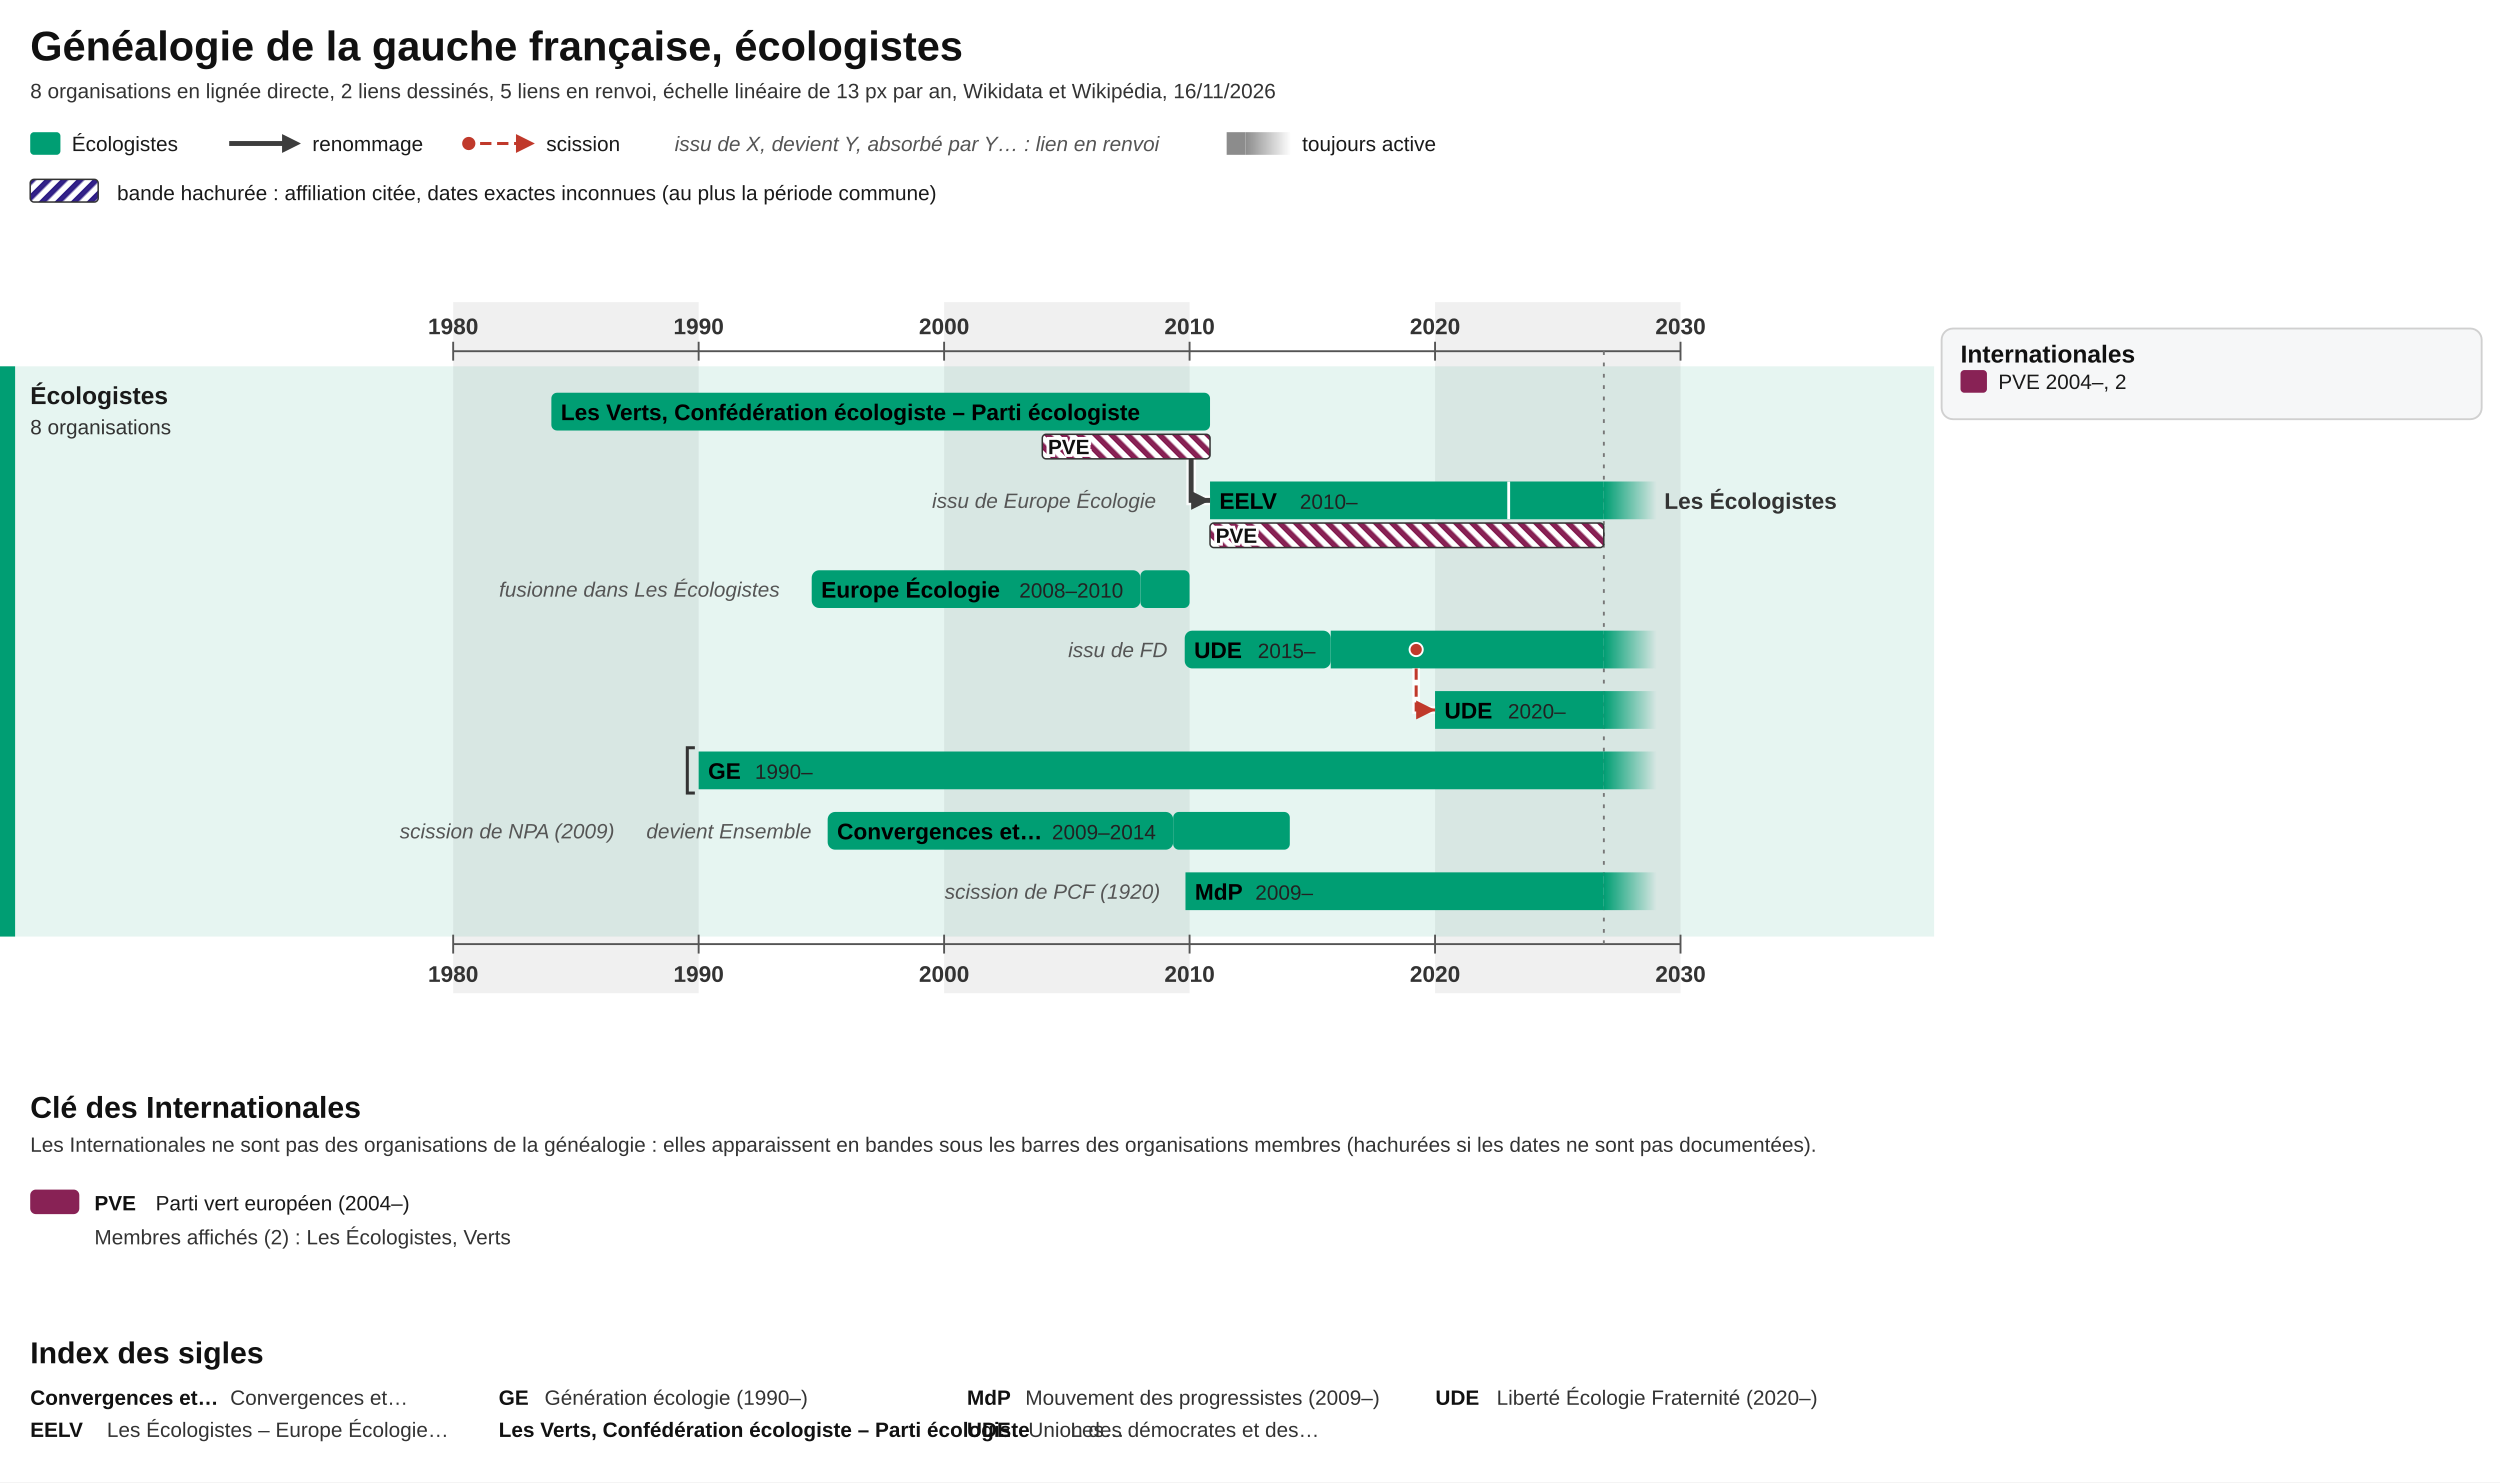
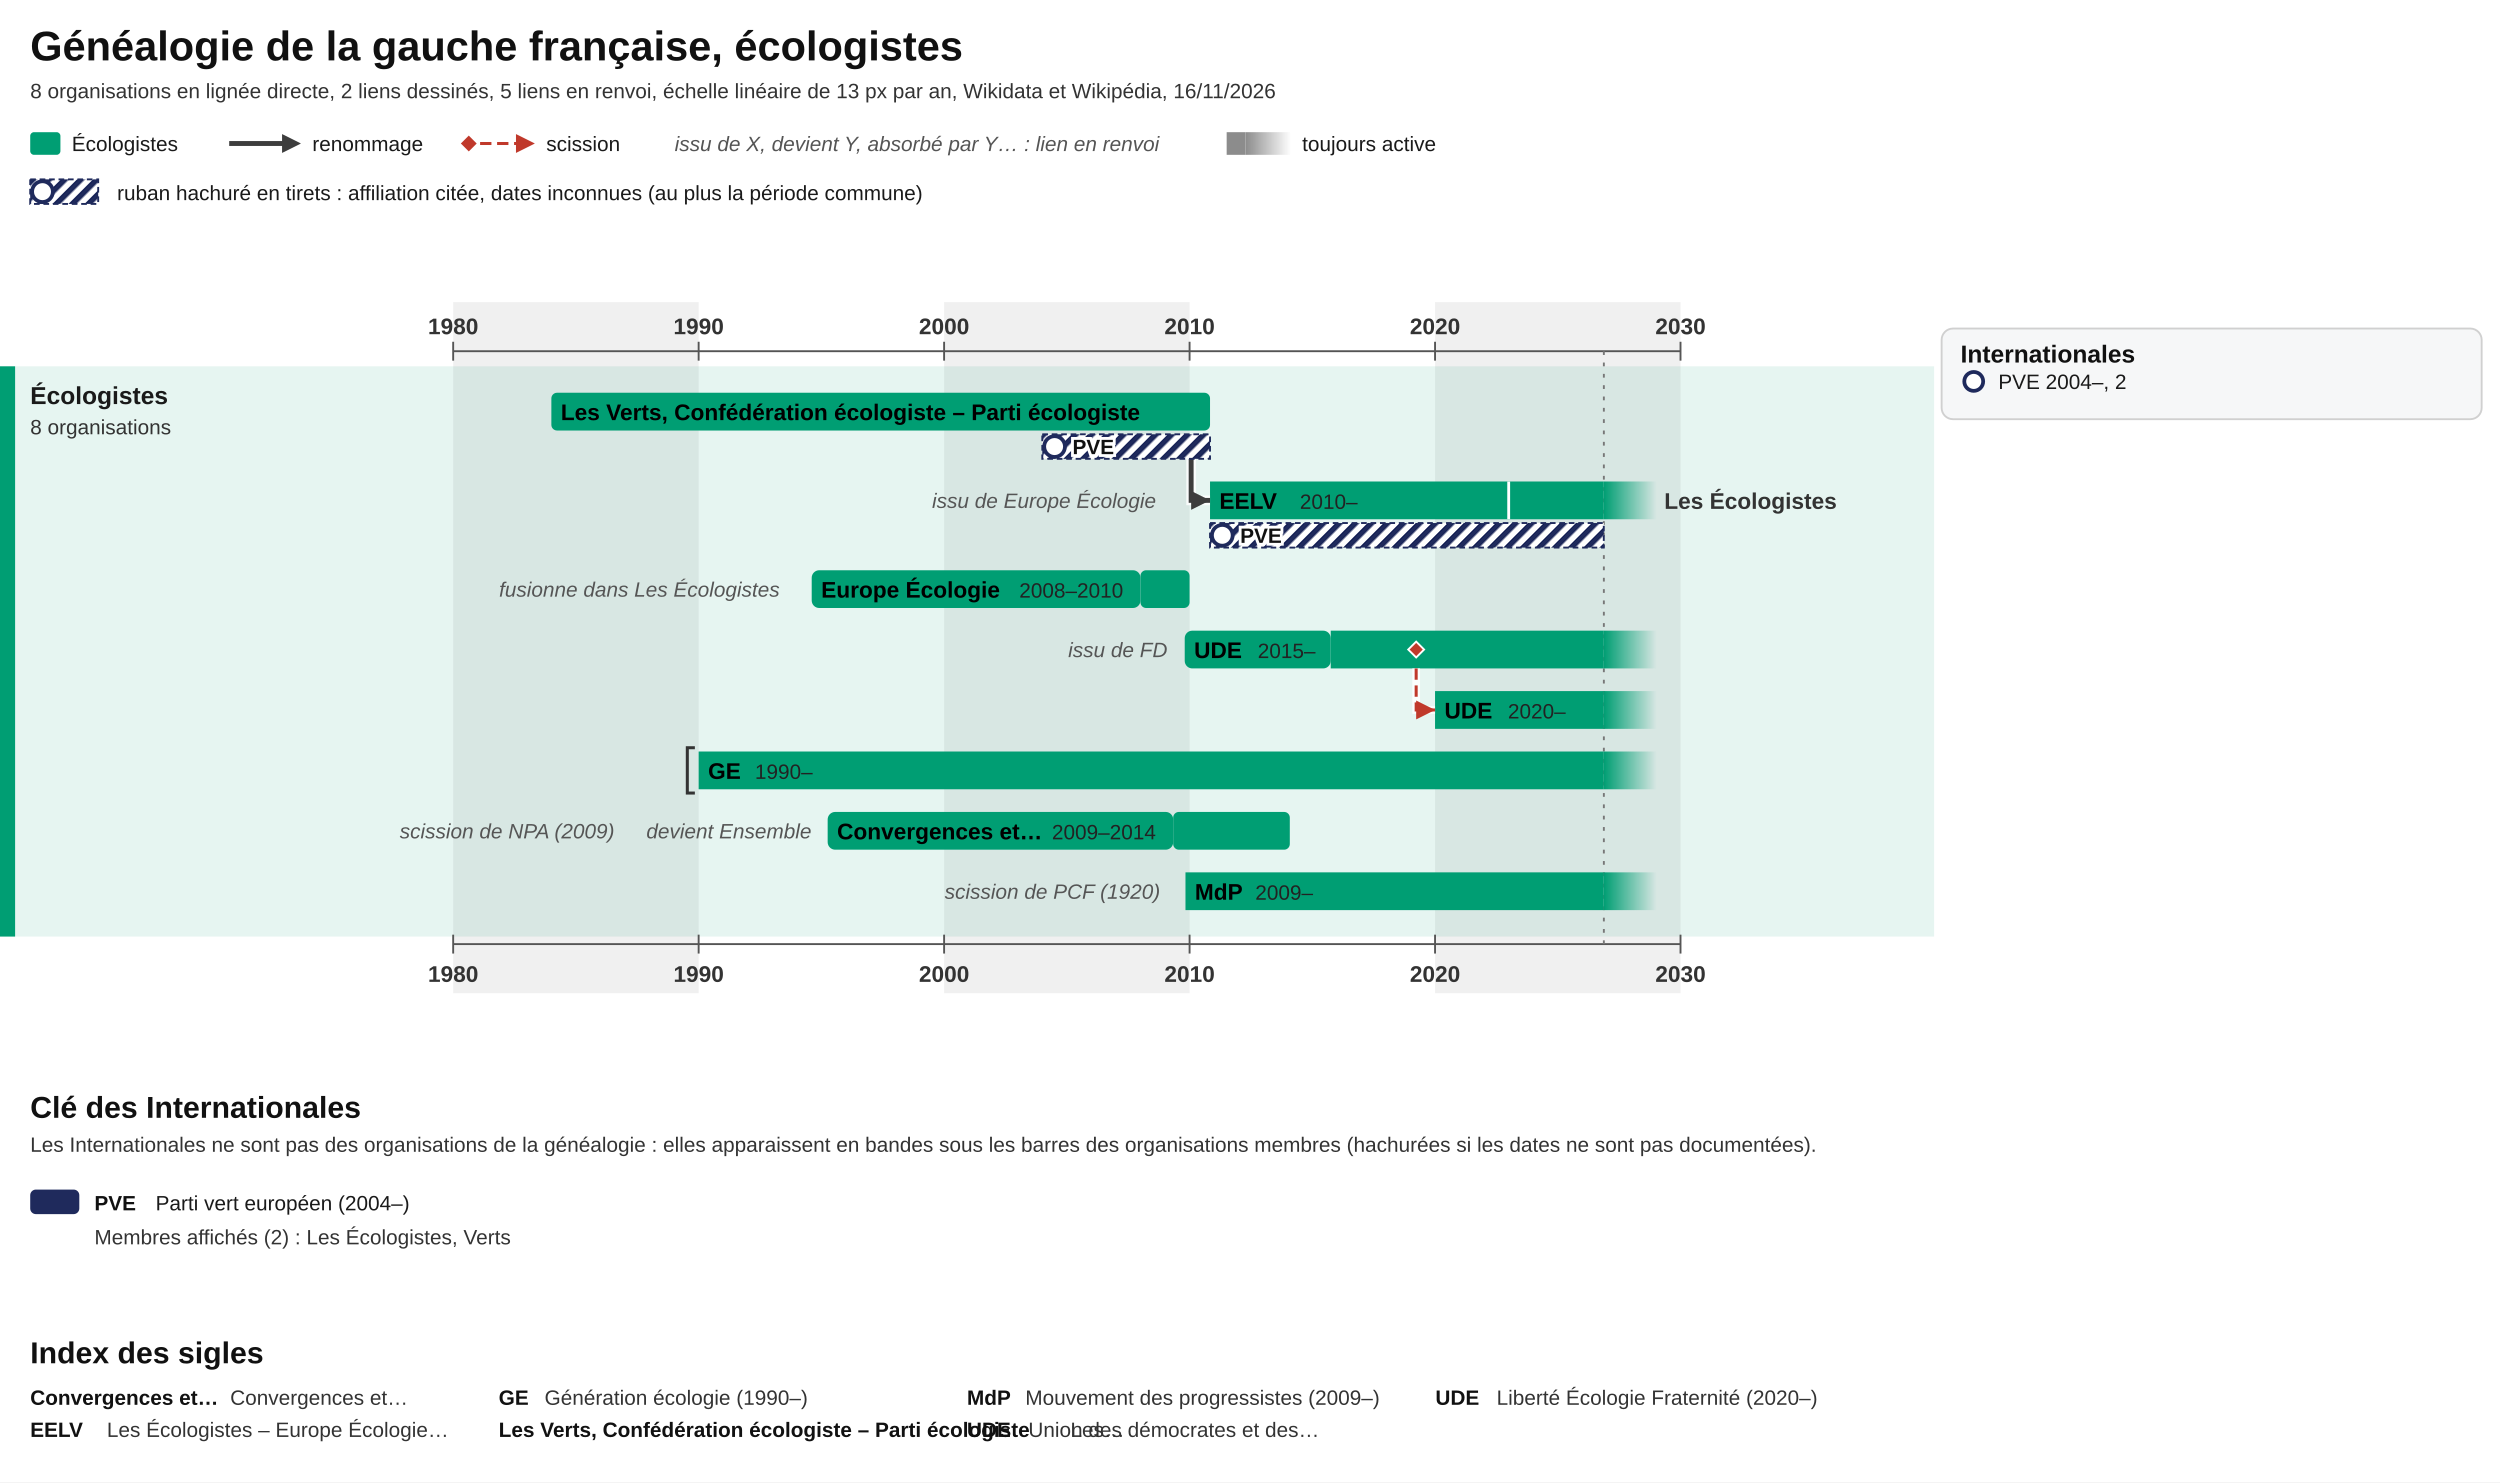
<svg xmlns="http://www.w3.org/2000/svg" id="arbre" width="1324" height="785" viewBox="0 0 1324 785" data-x0="240" data-t0="1980" data-ppa="13.0" data-aujourdhui="2026.8744" data-min-w="6" data-seuil-annees="40" data-seuil-voies="2" data-seuil-rangs="6" data-cassure="" data-cassure-px="44" data-degrade="28" data-n-barres="8" data-vue-famille="oui" font-family="Arial, Helvetica, sans-serif">
  <defs>
    <linearGradient id="g-009E73">
      <stop offset="0" stop-color="#009E73" />
      <stop offset="1" stop-color="#009E73" stop-opacity="0" />
    </linearGradient>
    <linearGradient id="g-8C8C8C">
      <stop offset="0" stop-color="#8C8C8C" />
      <stop offset="1" stop-color="#8C8C8C" stop-opacity="0" />
    </linearGradient>
-     <pattern id="h-882255-m" width="6" height="6" patternUnits="userSpaceOnUse" patternTransform="rotate(-45)">
-       <rect width="6" height="6" fill="#FFFFFF" />
-       <rect width="3" height="6" fill="#882255" />
-     </pattern>
    <pattern id="h-332288" width="6" height="6" patternUnits="userSpaceOnUse" patternTransform="rotate(45)">
      <rect width="6" height="6" fill="#FFFFFF" />
      <rect width="3" height="6" fill="#332288" />
+     </pattern>
+     <pattern id="h-1F2A5C" width="6" height="6" patternUnits="userSpaceOnUse" patternTransform="rotate(45)">
+       <rect width="6" height="6" fill="#FFFFFF" />
+       <rect width="3" height="6" fill="#1F2A5C" />
    </pattern>
  </defs>
  <rect width="1324" height="785" fill="#FFFFFF" />
  <g class="voie" data-voie="0" data-cle="écologistes">
    <rect class="fond-voie" x="0" y="194.0" width="1024.3" height="302.0" fill="#E6F5F1" />
    <rect class="bord-voie" x="0" y="194.0" width="8" height="302.0" fill="#009E73" />
    <text x="16.0" y="214.0" font-size="13" font-family="Arial, Helvetica, sans-serif" font-weight="bold" fill="#1A1A1A" text-anchor="start" class="voie-t">Écologistes</text>
    <text x="16.0" y="230.0" font-size="11" font-family="Arial, Helvetica, sans-serif" fill="#333333" text-anchor="start" class="voie-t">8 organisations</text>
  </g>
  <rect class="bande-decennie" x="240.0" y="160.0" width="130.0" height="366.0" fill="#000000" fill-opacity="0.06" />
  <rect class="bande-decennie" x="500.0" y="160.0" width="130.0" height="366.0" fill="#000000" fill-opacity="0.06" />
  <rect class="bande-decennie" x="760.0" y="160.0" width="130.0" height="366.0" fill="#000000" fill-opacity="0.06" />
  <g class="axe-haut">
    <line x1="240.0" x2="890.0" y1="186.0" y2="186.0" stroke="#555555" />
    <line x1="240.0" x2="240.0" y1="181.0" y2="191.0" stroke="#555555" />
    <text x="240.0" y="177.0" font-size="12" font-family="Arial, Helvetica, sans-serif" font-weight="bold" fill="#333333" text-anchor="middle" class="axe-t">1980</text>
    <line x1="370.0" x2="370.0" y1="181.0" y2="191.0" stroke="#555555" />
    <text x="370.0" y="177.0" font-size="12" font-family="Arial, Helvetica, sans-serif" font-weight="bold" fill="#333333" text-anchor="middle" class="axe-t">1990</text>
    <line x1="500.0" x2="500.0" y1="181.0" y2="191.0" stroke="#555555" />
    <text x="500.0" y="177.0" font-size="12" font-family="Arial, Helvetica, sans-serif" font-weight="bold" fill="#333333" text-anchor="middle" class="axe-t">2000</text>
    <line x1="630.0" x2="630.0" y1="181.0" y2="191.0" stroke="#555555" />
    <text x="630.0" y="177.0" font-size="12" font-family="Arial, Helvetica, sans-serif" font-weight="bold" fill="#333333" text-anchor="middle" class="axe-t">2010</text>
    <line x1="760.0" x2="760.0" y1="181.0" y2="191.0" stroke="#555555" />
    <text x="760.0" y="177.0" font-size="12" font-family="Arial, Helvetica, sans-serif" font-weight="bold" fill="#333333" text-anchor="middle" class="axe-t">2020</text>
    <line x1="890.0" x2="890.0" y1="181.0" y2="191.0" stroke="#555555" />
    <text x="890.0" y="177.0" font-size="12" font-family="Arial, Helvetica, sans-serif" font-weight="bold" fill="#333333" text-anchor="middle" class="axe-t">2030</text>
  </g>
  <g class="axe-bas">
    <line x1="240.0" x2="890.0" y1="500.0" y2="500.0" stroke="#555555" />
    <line x1="240.0" x2="240.0" y1="495.0" y2="505.0" stroke="#555555" />
    <text x="240.0" y="520.0" font-size="12" font-family="Arial, Helvetica, sans-serif" font-weight="bold" fill="#333333" text-anchor="middle" class="axe-t">1980</text>
    <line x1="370.0" x2="370.0" y1="495.0" y2="505.0" stroke="#555555" />
    <text x="370.0" y="520.0" font-size="12" font-family="Arial, Helvetica, sans-serif" font-weight="bold" fill="#333333" text-anchor="middle" class="axe-t">1990</text>
    <line x1="500.0" x2="500.0" y1="495.0" y2="505.0" stroke="#555555" />
    <text x="500.0" y="520.0" font-size="12" font-family="Arial, Helvetica, sans-serif" font-weight="bold" fill="#333333" text-anchor="middle" class="axe-t">2000</text>
    <line x1="630.0" x2="630.0" y1="495.0" y2="505.0" stroke="#555555" />
    <text x="630.0" y="520.0" font-size="12" font-family="Arial, Helvetica, sans-serif" font-weight="bold" fill="#333333" text-anchor="middle" class="axe-t">2010</text>
    <line x1="760.0" x2="760.0" y1="495.0" y2="505.0" stroke="#555555" />
    <text x="760.0" y="520.0" font-size="12" font-family="Arial, Helvetica, sans-serif" font-weight="bold" fill="#333333" text-anchor="middle" class="axe-t">2020</text>
    <line x1="890.0" x2="890.0" y1="495.0" y2="505.0" stroke="#555555" />
    <text x="890.0" y="520.0" font-size="12" font-family="Arial, Helvetica, sans-serif" font-weight="bold" fill="#333333" text-anchor="middle" class="axe-t">2030</text>
  </g>
  <line x1="849.4" x2="849.4" y1="186.0" y2="500.0" stroke="#777777" stroke-dasharray="2 4" />
  <g class="contenu-voie" data-voie="0">
    <g class="org" data-id="Q743390" data-intl="Q950179" data-recherche="verts les verts">
      <rect class="barre" data-id="Q743390" data-debut="1984.0000" data-fin="2010.8333" data-statut="fin_connue" data-majeure="oui" x="292.00" y="208.00" width="348.83" height="20" rx="3" fill="#009E73" />
    </g>
    <g class="org" data-id="Q613786" data-intl="Q950179" data-recherche="les ecologistes les ecologistes – europe ecologie les verts">
      <rect class="barre" data-id="Q613786" data-debut="2010.8333" data-fin="actif" data-statut="actif_valide" data-majeure="oui" x="640.83" y="255.00" width="208.53" height="20" rx="0" fill="#009E73" />
      <rect class="fin-ouverte" x="849.37" y="255.00" width="28.00" height="20" fill="url(#g-009E73)" />
    </g>
    <g class="org" data-id="Q557045" data-intl="" data-recherche="europe ecologie europe ecologie">
      <rect class="barre" data-id="Q557045" data-debut="2008.0000" data-fin="2010.0000" data-statut="fin_connue" data-majeure="" x="604.00" y="302.00" width="26.00" height="20" rx="3" fill="#009E73" />
    </g>
    <g class="org" data-id="Q21055512" data-intl="" data-recherche="ude (2015) union des democrates et des ecologistes">
      <rect class="barre" data-id="Q21055512" data-debut="2015.7500" data-fin="actif" data-statut="actif_valide" data-majeure="oui" x="704.75" y="334.00" width="144.62" height="20" rx="0" fill="#009E73" />
      <rect class="fin-ouverte" x="849.37" y="334.00" width="28.00" height="20" fill="url(#g-009E73)" />
    </g>
    <g class="org" data-id="Q86998495" data-intl="" data-recherche="ude (2020) liberte ecologie fraternite">
      <rect class="barre" data-id="Q86998495" data-debut="2020.0000" data-fin="actif" data-statut="actif_valide" data-majeure="oui" x="760.00" y="366.00" width="89.37" height="20" rx="0" fill="#009E73" />
      <rect class="fin-ouverte" x="849.37" y="366.00" width="28.00" height="20" fill="url(#g-009E73)" />
    </g>
    <g class="org" data-id="Q1153753" data-intl="" data-recherche="ge generation ecologie">
      <rect class="barre" data-id="Q1153753" data-debut="1990.0000" data-fin="actif" data-statut="actif_valide" data-majeure="oui" x="370.00" y="398.00" width="479.37" height="20" rx="0" fill="#009E73" />
      <path class="sans-ancetre" d="M368.00 396.00 H364.00 V420.00 H368.00" stroke="#333333" stroke-width="1.6" fill="none" />
      <rect class="fin-ouverte" x="849.37" y="398.00" width="28.00" height="20" fill="url(#g-009E73)" />
    </g>
    <g class="org" data-id="Q2996386" data-intl="" data-recherche="convergences et… convergences et alternative">
      <rect class="barre" data-id="Q2996386" data-debut="2009.3333" data-fin="2014.0833" data-statut="fin_connue" data-majeure="" x="621.33" y="430.00" width="61.75" height="20" rx="3" fill="#009E73" />
    </g>
    <g class="org" data-id="Q3326849" data-intl="" data-recherche="mdp mouvement des progressistes">
      <rect class="barre" data-id="Q3326849" data-debut="2009.8333" data-fin="actif" data-statut="actif_valide" data-majeure="oui" x="627.83" y="462.00" width="221.53" height="20" rx="0" fill="#009E73" />
      <rect class="fin-ouverte" x="849.37" y="462.00" width="28.00" height="20" fill="url(#g-009E73)" />
    </g>
  </g>
  <g class="liens">
    <g class="lien" data-a="Q743390" data-b="Q613786" data-rel="renommage" data-annees="0.77" data-voies="0" data-rangs="1" data-majeur="" data-va="0" data-vb="0">
      <path class="halo geo" d="M630.83 243.00 L630.83 265.00 L640.83 265.00" data-geo="[[630.83, 243.0, 0], [630.83, 265.0, 0], [640.83, 265.0, 0]]" fill="none" stroke="#FFFFFF" stroke-width="5.1" stroke-opacity="0.85" />
      <path class="trait geo" d="M630.83 243.00 L630.83 265.00 L640.83 265.00" data-geo="[[630.83, 243.0, 0], [630.83, 265.0, 0], [640.83, 265.0, 0]]" fill="none" stroke="#3D3D3D" stroke-width="2.6" />
      <polygon class="fleche geo" data-geo="[[640.83, 265.0, 0], [630.83, 260.0, 0], [630.83, 270.0, 0]]" points="640.83,265.00 630.83,260.00 630.83,270.00" fill="#3D3D3D" />
    </g>
    <g class="lien" data-a="Q21055512" data-b="Q86998495" data-rel="scission" data-annees="0.77" data-voies="0" data-rangs="1" data-majeur="" data-va="0" data-vb="0">
      <path class="halo geo" d="M750.00 354.00 L750.00 376.00 L760.00 376.00" data-geo="[[750.0, 354.0, 0], [750.0, 376.0, 0], [760.0, 376.0, 0]]" fill="none" stroke="#FFFFFF" stroke-width="4.1" stroke-opacity="0.85" />
      <path class="trait geo" d="M750.00 354.00 L750.00 376.00 L760.00 376.00" data-geo="[[750.0, 354.0, 0], [750.0, 376.0, 0], [760.0, 376.0, 0]]" fill="none" stroke="#C0392B" stroke-width="1.6" stroke-dasharray="6 3" />
      <polygon class="fleche geo" data-geo="[[760.0, 376.0, 0], [750.0, 371.0, 0], [750.0, 381.0, 0]]" points="760.00,376.00 750.00,371.00 750.00,381.00" fill="#C0392B" />
-       <circle class="marque-scission geo-c" cx="750.00" cy="344.00" r="3.5" fill="#C0392B" stroke="#FFFFFF" stroke-width="1" data-voie="0" />
+       <polygon class="marque-scission geo" points="750.00,339.80 754.20,344.00 750.00,348.20 745.80,344.00" fill="#C0392B" stroke="#FFFFFF" stroke-width="1" data-geo="[[750.00,339.80,0],[754.20,344.00,0],[750.00,348.20,0],[745.80,344.00,0]]" data-voie="0" />
    </g>
  </g>
  <g class="contenu-voie" data-voie="0">
    <g class="org org-haut" data-id="Q743390" data-intl="Q950179" data-recherche="verts les verts">
-       <g class="bande" data-intl="Q950179" data-parti="Q743390" data-certitude="a_documenter">
-         <rect class="bande-r" x="552.00" y="230.00" width="88.83" height="13" rx="2" fill="url(#h-882255-m)" stroke="#333333" stroke-width="0.8" data-bbox="552.00,230.00,88.83,13" />
-         <text x="555.0" y="240.5" font-size="11" font-family="Arial, Helvetica, sans-serif" font-weight="bold" fill="#111111" text-anchor="start" class="bande-t" data-bbox="555.00,231.00,26.42,12" stroke="#FFFFFF" stroke-width="3" paint-order="stroke">PVE</text>
+       <g class="bande" data-intl="Q950179" data-parti="Q743390" data-certitude="a_documenter" data-fin="coupee">
+         <rect class="bande-r" x="552.00" y="230.00" width="88.83" height="13" fill="url(#h-1F2A5C)" stroke="#1F2A5C" stroke-width="1" stroke-dasharray="3 2" data-bbox="552.00,230.00,88.83,13" />
+         <circle class="medaillon" cx="558.50" cy="236.50" r="5.50" fill="#FFFFFF" stroke="#1F2A5C" stroke-width="2" />
+         <text x="568.0" y="240.5" font-size="11" font-family="Arial, Helvetica, sans-serif" font-weight="bold" fill="#111111" text-anchor="start" class="bande-t" data-bbox="568.00,231.00,26.42,12" stroke="#FFFFFF" stroke-width="3" paint-order="stroke">PVE</text>
      </g>
      <rect class="tag" data-id="Q743390" data-dedans="oui" x="292.00" y="208.00" width="348.83" height="20" fill="none" data-bbox="292.00,208.00,348.83,20" />
      <text x="297.0" y="222.5" font-size="12" font-family="Arial, Helvetica, sans-serif" font-weight="bold" fill="#000000" text-anchor="start" class="tag-t" data-org="Q743390" data-bbox="297.00,211.50,323.60,13">Les Verts, Confédération écologiste – Parti écologiste</text>
    </g>
    <g class="org org-haut" data-id="Q613786" data-intl="Q950179" data-recherche="les ecologistes les ecologistes – europe ecologie les verts">
-       <g class="bande" data-intl="Q950179" data-parti="Q613786" data-certitude="a_documenter">
-         <rect class="bande-r" x="640.83" y="277.00" width="208.53" height="13" rx="2" fill="url(#h-882255-m)" stroke="#333333" stroke-width="0.8" data-bbox="640.83,277.00,208.53,13" />
-         <text x="643.8" y="287.5" font-size="11" font-family="Arial, Helvetica, sans-serif" font-weight="bold" fill="#111111" text-anchor="start" class="bande-t" data-bbox="643.83,278.00,26.42,12" stroke="#FFFFFF" stroke-width="3" paint-order="stroke">PVE</text>
+       <g class="bande" data-intl="Q950179" data-parti="Q613786" data-certitude="a_documenter" data-fin="coupee">
+         <rect class="bande-r" x="640.83" y="277.00" width="208.53" height="13" fill="url(#h-1F2A5C)" stroke="#1F2A5C" stroke-width="1" stroke-dasharray="3 2" data-bbox="640.83,277.00,208.53,13" />
+         <circle class="medaillon" cx="647.33" cy="283.50" r="5.50" fill="#FFFFFF" stroke="#1F2A5C" stroke-width="2" />
+         <text x="656.8" y="287.5" font-size="11" font-family="Arial, Helvetica, sans-serif" font-weight="bold" fill="#111111" text-anchor="start" class="bande-t" data-bbox="656.83,278.00,26.42,12" stroke="#FFFFFF" stroke-width="3" paint-order="stroke">PVE</text>
      </g>
      <rect class="tag" data-id="Q613786" data-dedans="oui" x="640.83" y="255.00" width="208.53" height="20" fill="none" data-bbox="640.83,255.00,208.53,20" />
      <text x="645.8" y="269.5" font-size="12" font-family="Arial, Helvetica, sans-serif" font-weight="bold" fill="#000000" text-anchor="start" class="tag-t" data-org="Q613786" data-bbox="645.83,258.50,37.52,13">EELV</text>
      <text x="688.4" y="269.5" font-size="11" font-family="Arial, Helvetica, sans-serif" fill="#222222" text-anchor="start" class="tag-t" data-org="Q613786" data-bbox="688.35,259.50,33.68,12">2010–</text>
      <line class="nom-trait" x1="799.00" x2="799.00" y1="255.00" y2="275.00" stroke="#FFFFFF" stroke-width="1.5" />
      <text x="881.4" y="269.5" font-size="12" font-family="Arial, Helvetica, sans-serif" font-weight="bold" fill="#333333" text-anchor="start" class="nom-t" data-org="Q613786" data-apres="oui" data-bbox="881.37,258.50,99.92,13">Les Écologistes</text>
      <text x="493.6" y="269.0" font-size="11" font-family="Arial, Helvetica, sans-serif" font-style="italic" fill="#555555" class="renvoi" data-org="Q613786" data-a="Q557045" data-b="Q613786" data-bbox="493.55,258.00,128.28,13">issu de Europe Écologie</text>
    </g>
    <g class="org org-haut" data-id="Q557045" data-intl="" data-recherche="europe ecologie europe ecologie">
      <rect class="tag-fond" x="429.88" y="302.00" width="174.12" height="20" rx="4" fill="#009E73" />
      <rect class="tag" data-id="Q557045" data-dedans="" x="429.88" y="302.00" width="174.12" height="20" fill="none" data-bbox="429.88,302.00,174.12,20" />
      <text x="434.9" y="316.5" font-size="12" font-family="Arial, Helvetica, sans-serif" font-weight="bold" fill="#000000" text-anchor="start" class="tag-t" data-org="Q557045" data-bbox="434.88,305.50,99.92,13">Europe Écologie</text>
      <text x="539.8" y="316.5" font-size="11" font-family="Arial, Helvetica, sans-serif" fill="#222222" text-anchor="start" class="tag-t" data-org="Q557045" data-bbox="539.80,306.50,59.20,12">2008–2010</text>
      <text x="264.3" y="316.0" font-size="11" font-family="Arial, Helvetica, sans-serif" font-style="italic" fill="#555555" class="renvoi" data-org="Q557045" data-a="Q557045" data-b="Q613786" data-bbox="264.28,305.00,162.60,13">fusionne dans Les Écologistes</text>
    </g>
    <g class="org org-haut" data-id="Q21055512" data-intl="" data-recherche="ude (2015) union des democrates et des ecologistes">
      <rect class="tag-fond" x="627.43" y="334.00" width="77.32" height="20" rx="4" fill="#009E73" />
      <rect class="tag" data-id="Q21055512" data-dedans="" x="627.43" y="334.00" width="77.32" height="20" fill="none" data-bbox="627.43,334.00,77.32,20" />
      <text x="632.4" y="348.5" font-size="12" font-family="Arial, Helvetica, sans-serif" font-weight="bold" fill="#000000" text-anchor="start" class="tag-t" data-org="Q21055512" data-bbox="632.43,337.50,28.64,13">UDE</text>
      <text x="666.1" y="348.5" font-size="11" font-family="Arial, Helvetica, sans-serif" fill="#222222" text-anchor="start" class="tag-t" data-org="Q21055512" data-bbox="666.07,338.50,33.68,12">2015–</text>
      <text x="565.7" y="348.0" font-size="11" font-family="Arial, Helvetica, sans-serif" font-style="italic" fill="#555555" class="renvoi" data-org="Q21055512" data-a="Q18744486" data-b="Q21055512" data-bbox="565.67,337.00,58.76,13">issu de FD</text>
    </g>
    <g class="org org-haut" data-id="Q86998495" data-intl="" data-recherche="ude (2020) liberte ecologie fraternite">
      <rect class="tag" data-id="Q86998495" data-dedans="oui" x="760.00" y="366.00" width="89.37" height="20" fill="none" data-bbox="760.00,366.00,89.37,20" />
      <text x="765.0" y="380.5" font-size="12" font-family="Arial, Helvetica, sans-serif" font-weight="bold" fill="#000000" text-anchor="start" class="tag-t" data-org="Q86998495" data-bbox="765.00,369.50,28.64,13">UDE</text>
      <text x="798.6" y="380.5" font-size="11" font-family="Arial, Helvetica, sans-serif" fill="#222222" text-anchor="start" class="tag-t" data-org="Q86998495" data-bbox="798.64,370.50,33.68,12">2020–</text>
    </g>
    <g class="org org-haut" data-id="Q1153753" data-intl="" data-recherche="ge generation ecologie">
      <rect class="tag" data-id="Q1153753" data-dedans="oui" x="370.00" y="398.00" width="479.37" height="20" fill="none" data-bbox="370.00,398.00,479.37,20" />
      <text x="375.0" y="412.5" font-size="12" font-family="Arial, Helvetica, sans-serif" font-weight="bold" fill="#000000" text-anchor="start" class="tag-t" data-org="Q1153753" data-bbox="375.00,401.50,19.76,13">GE</text>
      <text x="399.8" y="412.5" font-size="11" font-family="Arial, Helvetica, sans-serif" fill="#222222" text-anchor="start" class="tag-t" data-org="Q1153753" data-bbox="399.76,402.50,33.68,12">1990–</text>
    </g>
    <g class="org org-haut" data-id="Q2996386" data-intl="" data-recherche="convergences et… convergences et alternative">
      <rect class="tag-fond" x="438.33" y="430.00" width="183.00" height="20" rx="4" fill="#009E73" />
      <rect class="tag" data-id="Q2996386" data-dedans="" x="438.33" y="430.00" width="183.00" height="20" fill="none" data-bbox="438.33,430.00,183.00,20" />
      <text x="443.3" y="444.5" font-size="12" font-family="Arial, Helvetica, sans-serif" font-weight="bold" fill="#000000" text-anchor="start" class="tag-t" data-org="Q2996386" data-bbox="443.33,433.50,108.80,13">Convergences et…</text>
      <text x="557.1" y="444.5" font-size="11" font-family="Arial, Helvetica, sans-serif" fill="#222222" text-anchor="start" class="tag-t" data-org="Q2996386" data-bbox="557.13,434.50,59.20,12">2009–2014</text>
      <text x="211.7" y="444.0" font-size="11" font-family="Arial, Helvetica, sans-serif" font-style="italic" fill="#555555" class="renvoi" data-org="Q2996386" data-a="Q1045425" data-b="Q2996386" data-bbox="211.71,433.00,124.54,13">scission de NPA (2009)</text>
      <text x="342.3" y="444.0" font-size="11" font-family="Arial, Helvetica, sans-serif" font-style="italic" fill="#555555" class="renvoi" data-org="Q2996386" data-a="Q2996386" data-b="Q15985232" data-bbox="342.25,433.00,93.08,13">devient Ensemble</text>
    </g>
    <g class="org org-haut" data-id="Q3326849" data-intl="" data-recherche="mdp mouvement des progressistes">
      <rect class="tag" data-id="Q3326849" data-dedans="oui" x="627.83" y="462.00" width="221.53" height="20" fill="none" data-bbox="627.83,462.00,221.53,20" />
      <text x="632.8" y="476.5" font-size="12" font-family="Arial, Helvetica, sans-serif" font-weight="bold" fill="#000000" text-anchor="start" class="tag-t" data-org="Q3326849" data-bbox="632.83,465.50,26.96,13">MdP</text>
      <text x="664.8" y="476.5" font-size="11" font-family="Arial, Helvetica, sans-serif" fill="#222222" text-anchor="start" class="tag-t" data-org="Q3326849" data-bbox="664.79,466.50,33.68,12">2009–</text>
      <text x="500.3" y="476.0" font-size="11" font-family="Arial, Helvetica, sans-serif" font-style="italic" fill="#555555" class="renvoi" data-org="Q3326849" data-a="Q192821" data-b="Q3326849" data-bbox="500.29,465.00,124.54,13">scission de PCF (1920)</text>
    </g>
  </g>
  <g class="cle-compacte">
    <rect x="1028.288" y="174" width="286" height="48" rx="6" fill="#F6F7F8" stroke="#D0D0D0" />
    <text x="1038.3" y="192.0" font-size="13" font-family="Arial, Helvetica, sans-serif" font-weight="bold" fill="#111111" text-anchor="start" class="cle-t">Internationales</text>
-     <rect x="1038.288" y="196" width="14" height="12" rx="2" fill="#882255" />
+     <circle class="medaillon" cx="1045.288" cy="202" r="5" fill="#FFFFFF" stroke="#1F2A5C" stroke-width="2" />
    <text x="1058.3" y="206.0" font-size="11" font-family="Arial, Helvetica, sans-serif" fill="#1A1A1A" text-anchor="start" class="cle-t">PVE  2004–, 2</text>
  </g>
  <g class="legende">
    <text x="16.0" y="32.0" font-size="22" font-family="Arial, Helvetica, sans-serif" font-weight="bold" fill="#111111" text-anchor="start" class="legende-t">Généalogie de la gauche française, écologistes</text>
    <text x="16.0" y="52.0" font-size="11" font-family="Arial, Helvetica, sans-serif" fill="#333333" text-anchor="start" class="legende-t">8 organisations en lignée directe, 2 liens dessinés, 5 liens en renvoi, échelle linéaire de 13 px par an, Wikidata et Wikipédia, 16/11/2026</text>
    <rect x="16" y="70" width="16" height="12" rx="2" fill="#009E73" />
    <text x="38.0" y="80.0" font-size="11" font-family="Arial, Helvetica, sans-serif" fill="#1A1A1A" text-anchor="start" class="legende-t">Écologistes</text>
    <path d="M121.38 76 H151.38" stroke="#3D3D3D" stroke-width="2.6" fill="none" />
    <polygon points="159.38,76 149.38,71 149.38,81" fill="#3D3D3D" />
    <text x="165.4" y="80.0" font-size="11" font-family="Arial, Helvetica, sans-serif" fill="#1A1A1A" text-anchor="start" class="legende-t">renommage</text>
    <path d="M245.26 76 H275.26" stroke="#C0392B" stroke-width="1.6" stroke-dasharray="6 3" fill="none" />
    <polygon points="283.26,76 273.26,71 273.26,81" fill="#C0392B" />
-     <circle cx="248.26" cy="76" r="3.5" fill="#C0392B" />
+     <polygon points="248.26,71.8 252.46,76 248.26,80.2 244.06,76" fill="#C0392B" />
    <text x="289.3" y="80.0" font-size="11" font-family="Arial, Helvetica, sans-serif" fill="#1A1A1A" text-anchor="start" class="legende-t">scission</text>
    <text x="357.3" y="80.0" font-size="11" font-family="Arial, Helvetica, sans-serif" font-style="italic" fill="#555555" text-anchor="start" class="legende-t">issu de X, devient Y, absorbé par Y… : lien en renvoi</text>
    <rect x="649.64" y="70" width="10" height="12" fill="#8C8C8C" />
    <rect x="659.64" y="70" width="24" height="12" fill="url(#g-8C8C8C)" />
    <text x="689.6" y="80.0" font-size="11" font-family="Arial, Helvetica, sans-serif" fill="#1A1A1A" text-anchor="start" class="legende-t">toujours active</text>
-     <rect x="16" y="95" width="36" height="12" rx="2" fill="url(#h-332288)" stroke="#333333" stroke-width="0.8" />
-     <text x="62.0" y="106.0" font-size="11" font-family="Arial, Helvetica, sans-serif" fill="#1A1A1A" text-anchor="start" class="legende-t">bande hachurée : affiliation citée, dates exactes inconnues (au plus la période commune)</text>
+     <rect x="16" y="95" width="36" height="13" fill="url(#h-1F2A5C)" stroke="#1F2A5C" stroke-width="1" stroke-dasharray="3 2" />
+     <circle class="medaillon" cx="22.5" cy="101.5" r="5.5" fill="#FFFFFF" stroke="#1F2A5C" stroke-width="2" />
+     <text x="62.0" y="106.0" font-size="11" font-family="Arial, Helvetica, sans-serif" fill="#1A1A1A" text-anchor="start" class="legende-t">ruban hachuré en tirets : affiliation citée, dates inconnues (au plus la période commune)</text>
  </g>
  <g class="cle-internationales" transform="translate(0,562)">
    <text x="16.0" y="30.0" font-size="16" font-family="Arial, Helvetica, sans-serif" font-weight="bold" fill="#111111" text-anchor="start" class="cle-t">Clé des Internationales</text>
    <text x="16.0" y="48.0" font-size="11" font-family="Arial, Helvetica, sans-serif" fill="#333333" text-anchor="start" class="cle-t">Les Internationales ne sont pas des organisations de la généalogie : elles apparaissent en bandes sous les barres des organisations membres (hachurées si les dates ne sont pas documentées).</text>
    <g class="entree-cle" data-intl="Q950179">
-       <rect x="16" y="68" width="26" height="13" rx="3" fill="#882255" />
+       <rect x="16" y="68" width="26" height="13" rx="3" fill="#1F2A5C" />
      <text x="50.0" y="79.0" font-size="11" font-family="Arial, Helvetica, sans-serif" font-weight="bold" fill="#111111" text-anchor="start" class="cle-t">PVE</text>
      <text x="82.4" y="79.0" font-size="11" font-family="Arial, Helvetica, sans-serif" fill="#1A1A1A" text-anchor="start" class="cle-t">Parti vert européen (2004–)</text>
      <text x="50.0" y="97.0" font-size="11" font-family="Arial, Helvetica, sans-serif" fill="#333333" text-anchor="start" class="cle-t">Membres affichés (2) : Les Écologistes, Verts</text>
    </g>
  </g>
  <g class="index-sigles" transform="translate(0,692)">
    <text x="16.0" y="30.0" font-size="16" font-family="Arial, Helvetica, sans-serif" font-weight="bold" fill="#111111" text-anchor="start" class="cle-t">Index des sigles</text>
    <text x="16.0" y="52.0" font-size="11" font-family="Arial, Helvetica, sans-serif" font-weight="bold" fill="#111111" text-anchor="start" class="cle-t">Convergences et…</text>
    <text x="121.9" y="52.0" font-size="11" font-family="Arial, Helvetica, sans-serif" fill="#333333" text-anchor="start" class="cle-t">Convergences et…</text>
    <text x="16.0" y="69.0" font-size="11" font-family="Arial, Helvetica, sans-serif" font-weight="bold" fill="#111111" text-anchor="start" class="cle-t">EELV</text>
    <text x="56.6" y="69.0" font-size="11" font-family="Arial, Helvetica, sans-serif" fill="#333333" text-anchor="start" class="cle-t">Les Écologistes – Europe Écologie…</text>
    <text x="264.1" y="52.0" font-size="11" font-family="Arial, Helvetica, sans-serif" font-weight="bold" fill="#111111" text-anchor="start" class="cle-t">GE</text>
    <text x="288.4" y="52.0" font-size="11" font-family="Arial, Helvetica, sans-serif" fill="#333333" text-anchor="start" class="cle-t">Génération écologie (1990–)</text>
    <text x="264.1" y="69.0" font-size="11" font-family="Arial, Helvetica, sans-serif" font-weight="bold" fill="#111111" text-anchor="start" class="cle-t">Les Verts, Confédération écologiste – Parti écologiste</text>
    <text x="566.9" y="69.0" font-size="11" font-family="Arial, Helvetica, sans-serif" fill="#333333" text-anchor="start" class="cle-t">Les…</text>
    <text x="512.1" y="52.0" font-size="11" font-family="Arial, Helvetica, sans-serif" font-weight="bold" fill="#111111" text-anchor="start" class="cle-t">MdP</text>
    <text x="543.0" y="52.0" font-size="11" font-family="Arial, Helvetica, sans-serif" fill="#333333" text-anchor="start" class="cle-t">Mouvement des progressistes (2009–)</text>
    <text x="512.1" y="69.0" font-size="11" font-family="Arial, Helvetica, sans-serif" font-weight="bold" fill="#111111" text-anchor="start" class="cle-t">UDE</text>
    <text x="544.6" y="69.0" font-size="11" font-family="Arial, Helvetica, sans-serif" fill="#333333" text-anchor="start" class="cle-t">Union des démocrates et des…</text>
    <text x="760.2" y="52.0" font-size="11" font-family="Arial, Helvetica, sans-serif" font-weight="bold" fill="#111111" text-anchor="start" class="cle-t">UDE</text>
    <text x="792.6" y="52.0" font-size="11" font-family="Arial, Helvetica, sans-serif" fill="#333333" text-anchor="start" class="cle-t">Liberté Écologie Fraternité (2020–)</text>
  </g>
</svg>
